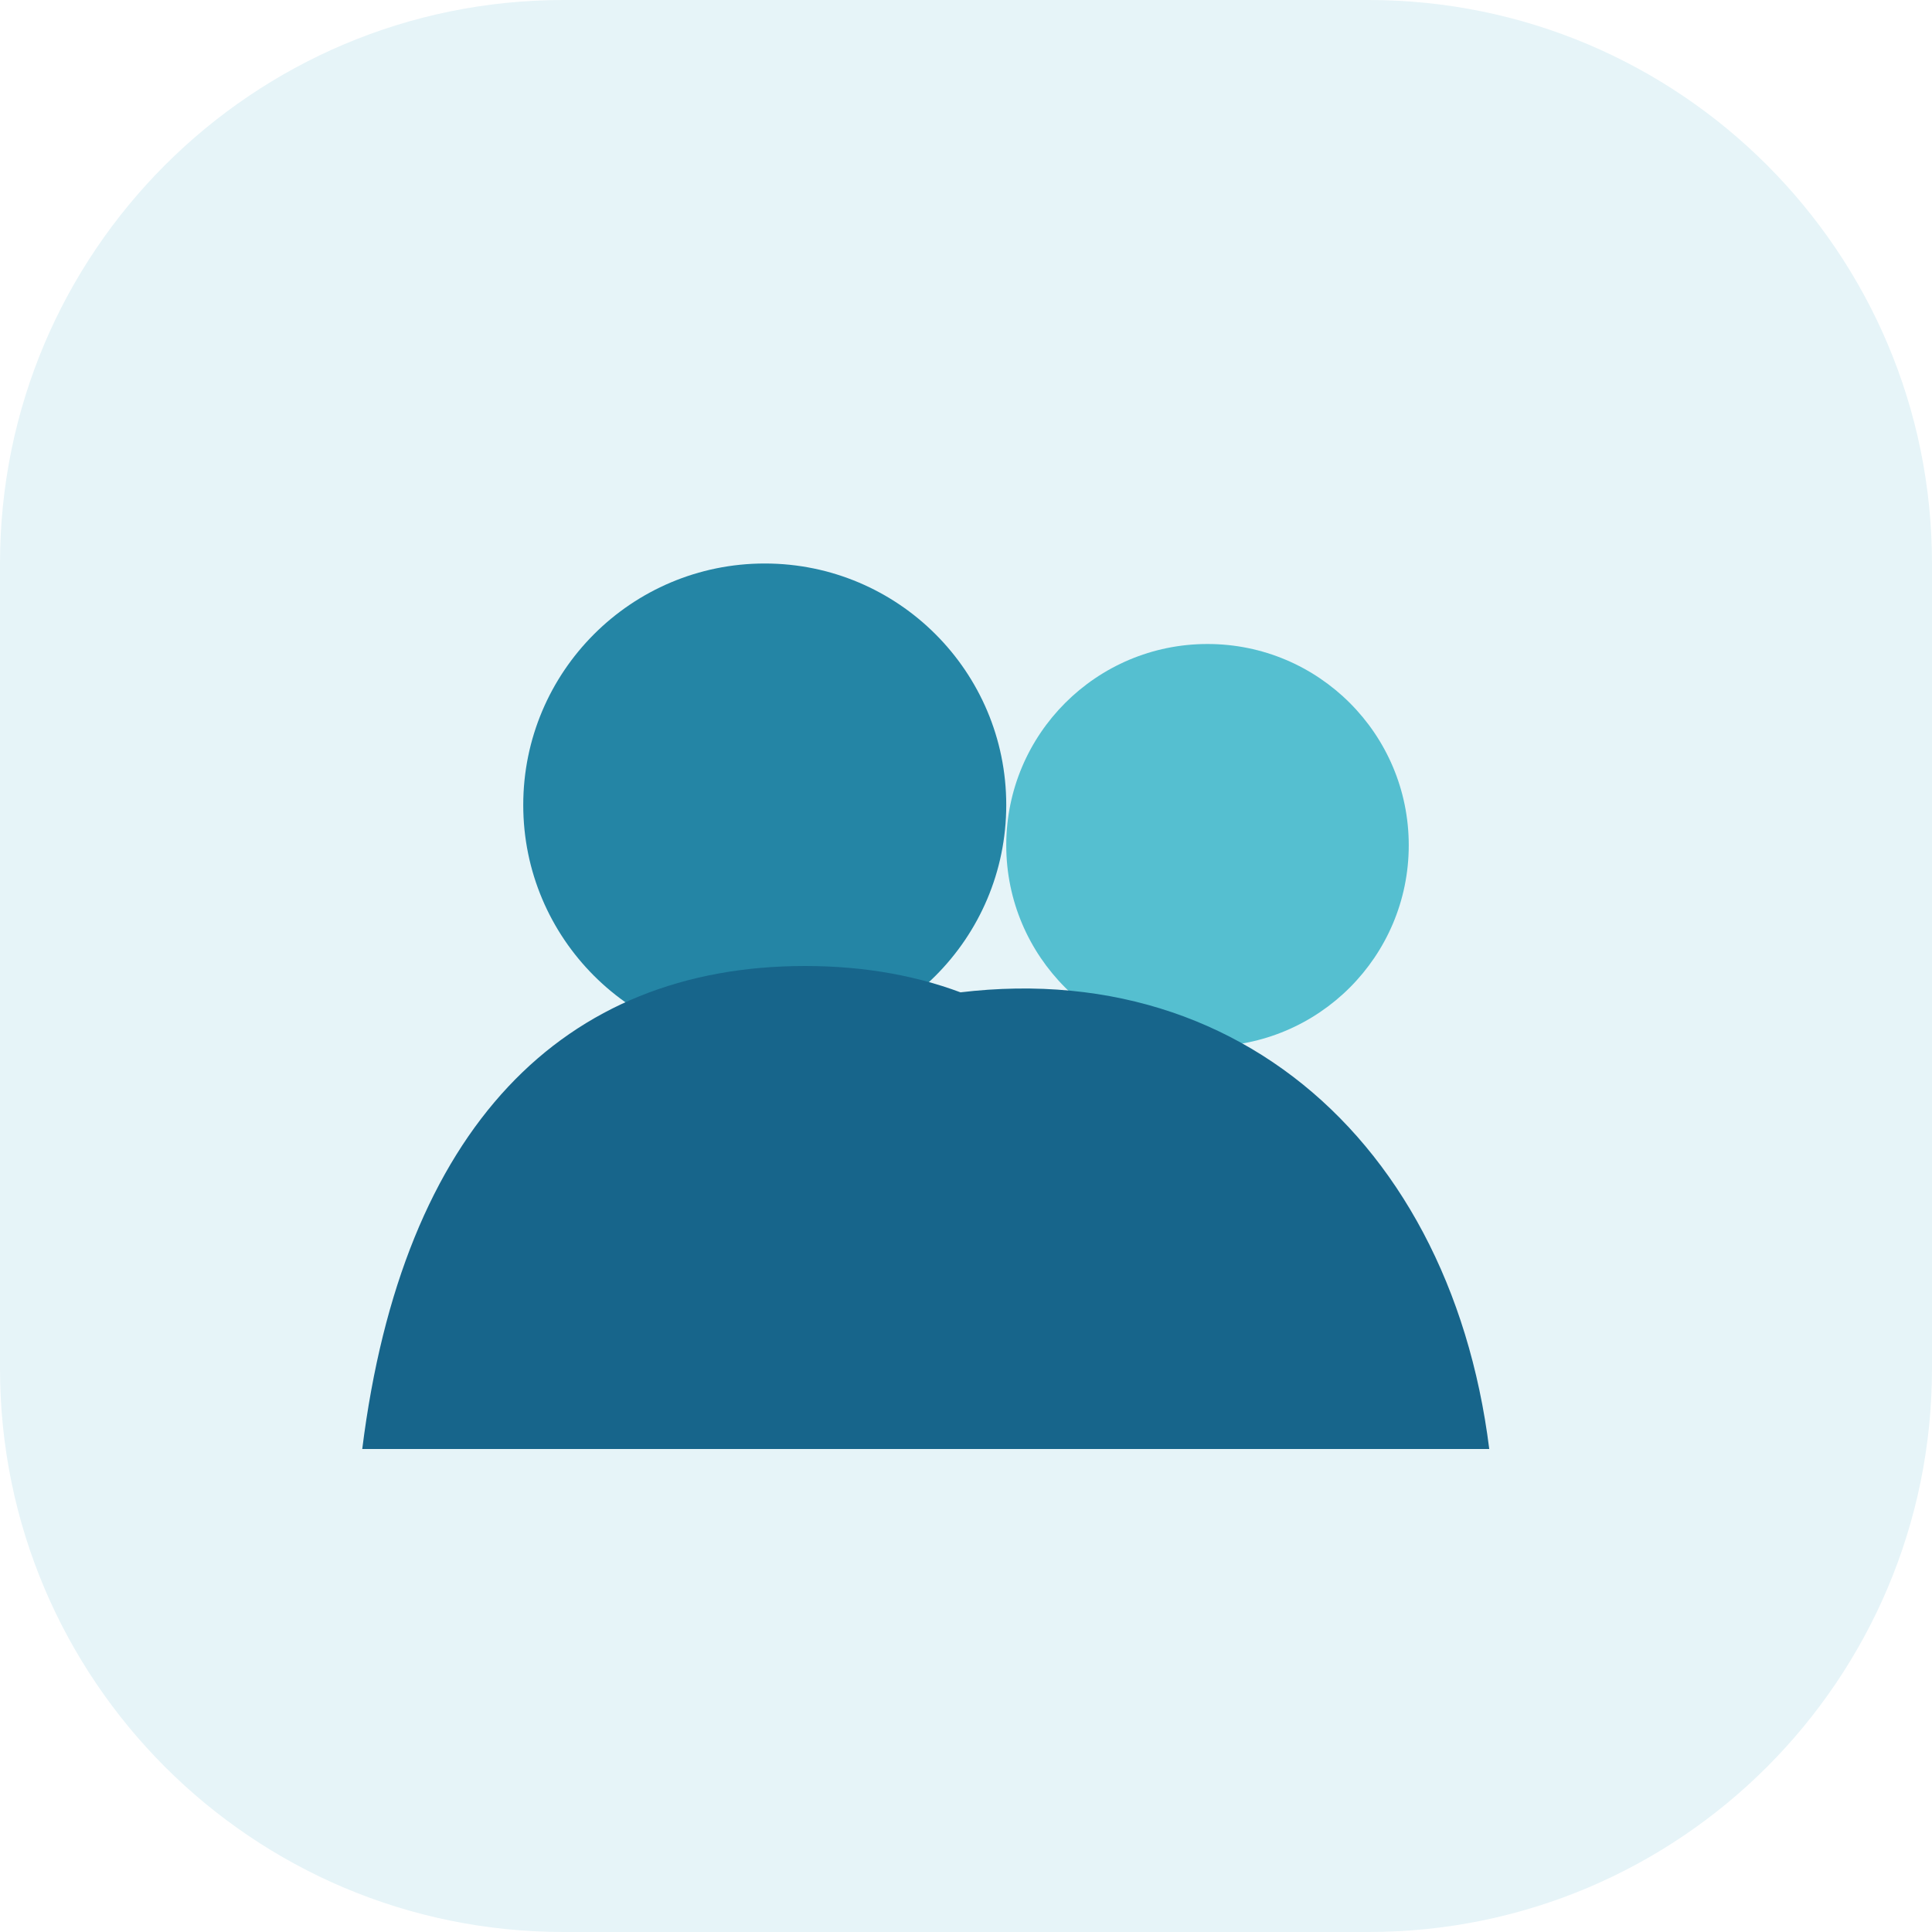
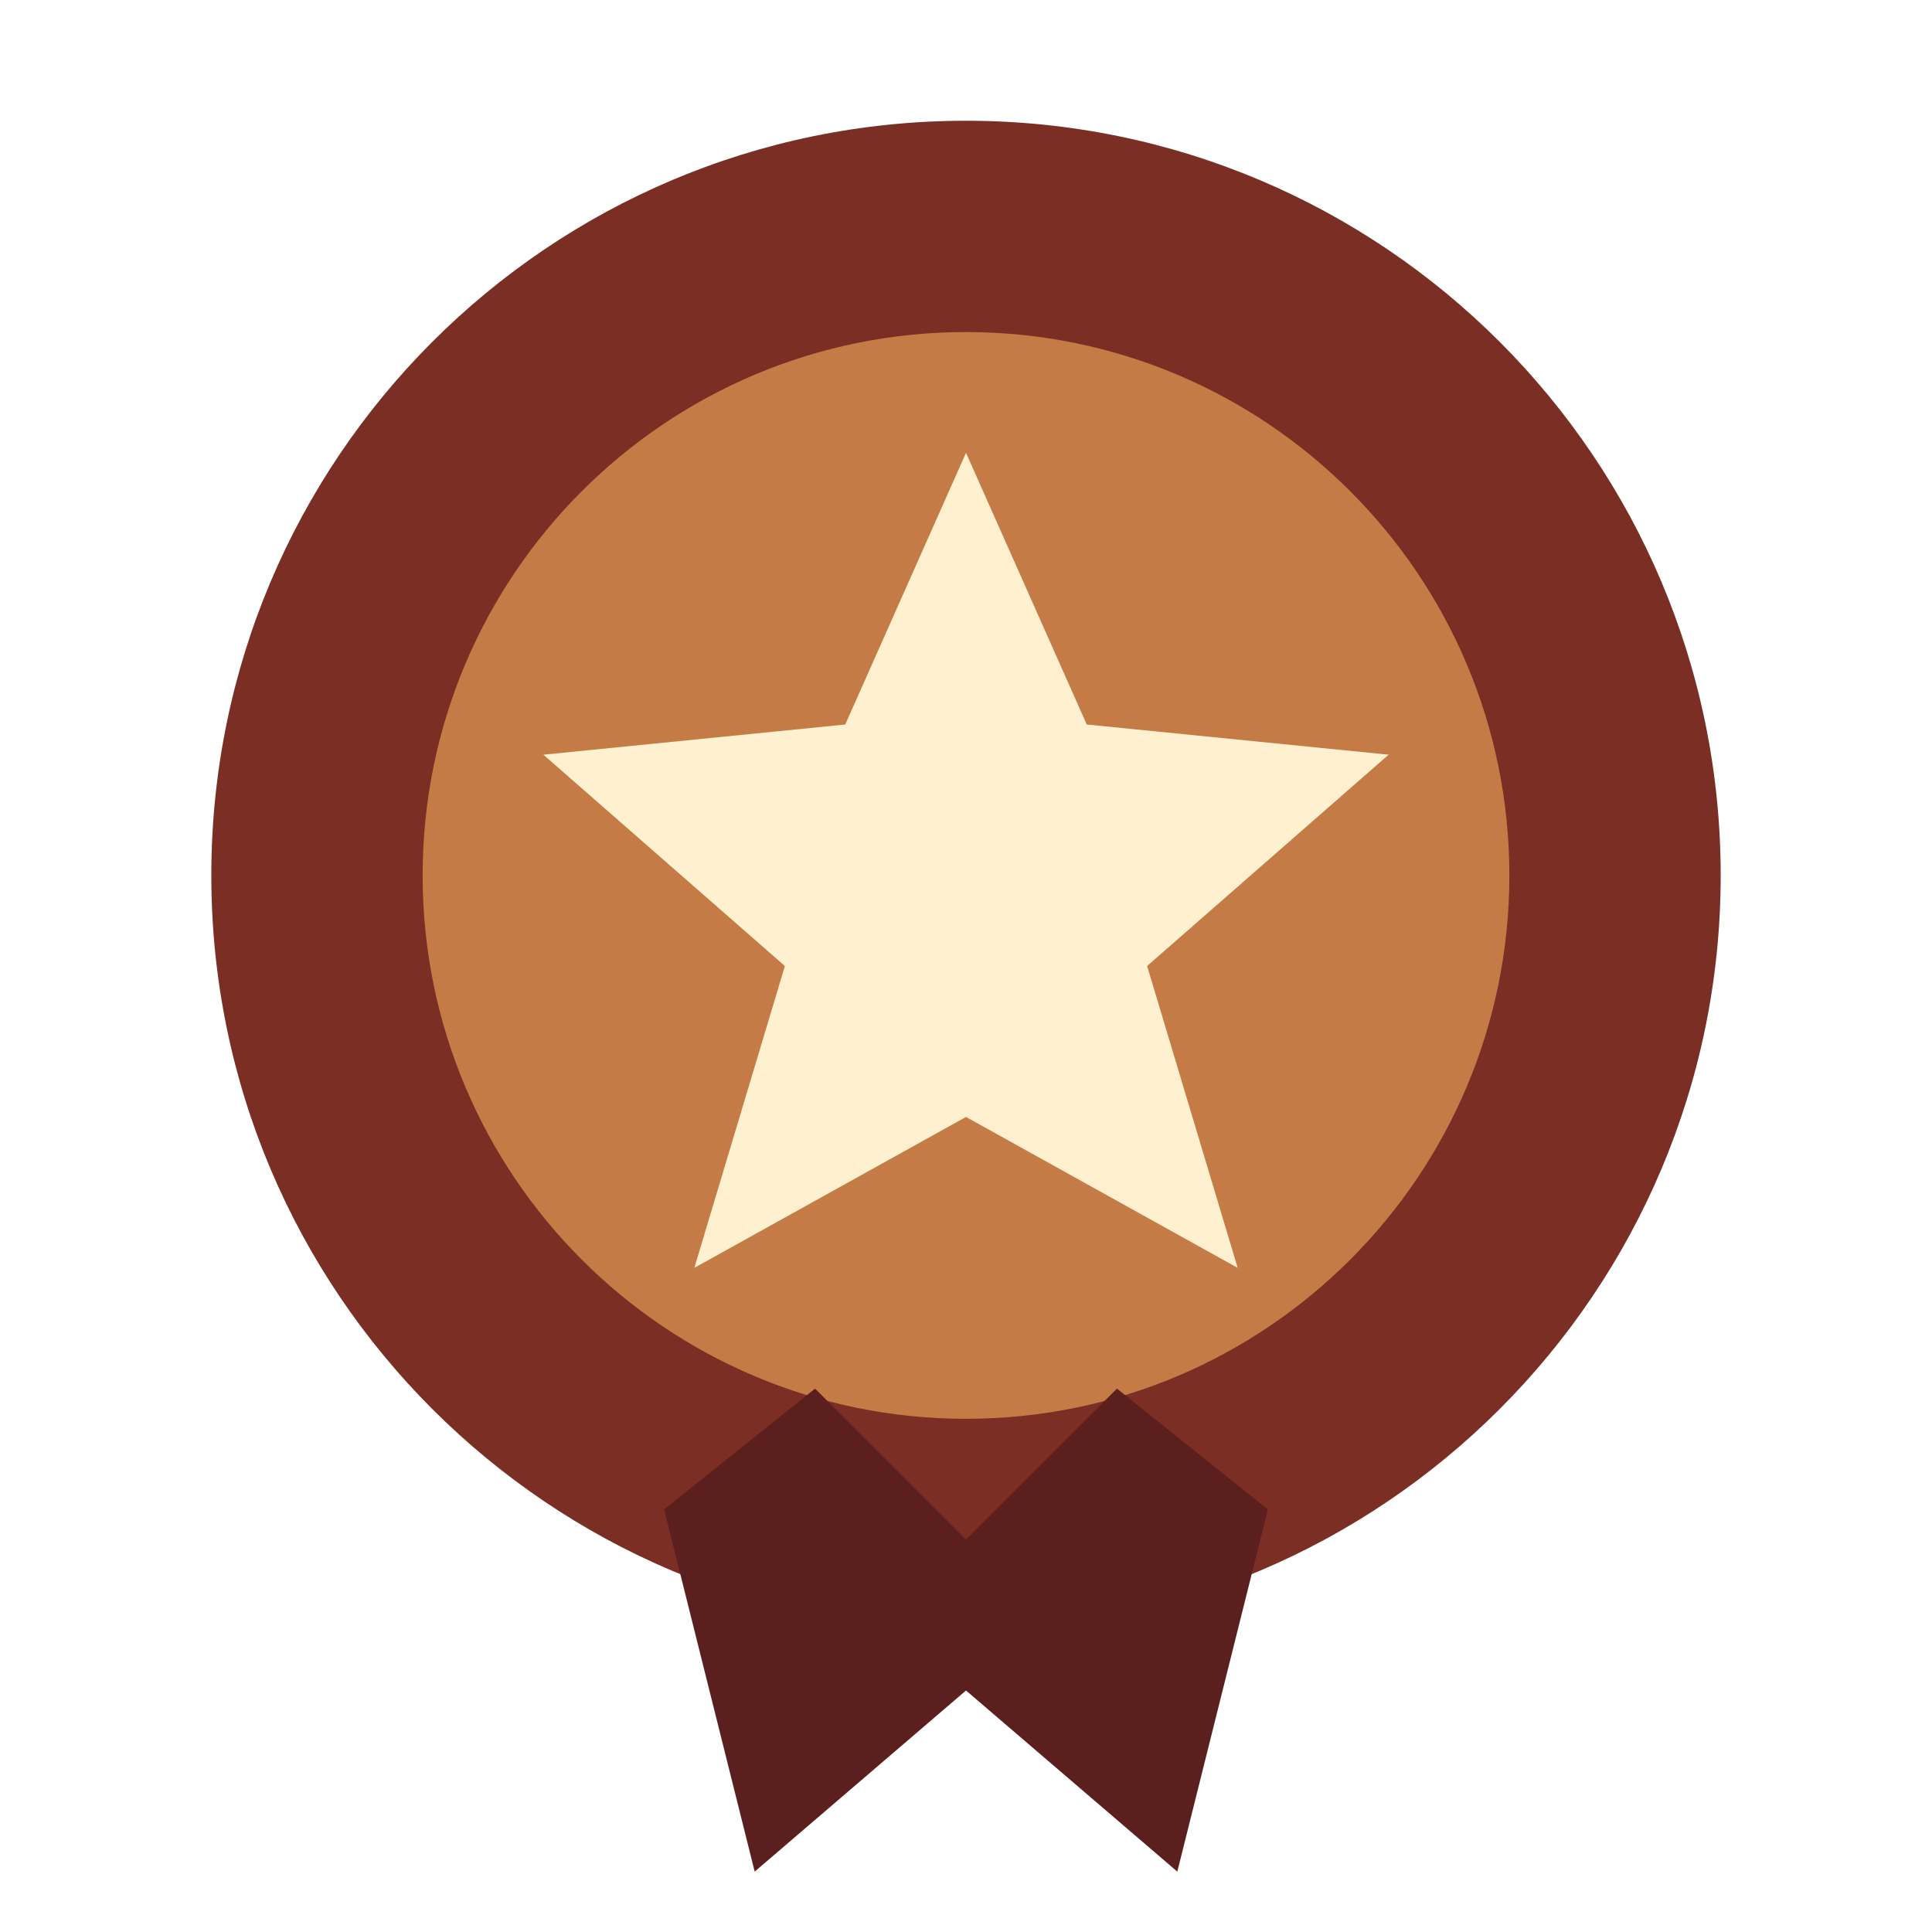
- <svg xmlns="http://www.w3.org/2000/svg" viewBox="0 0 48 48">
-   <rect width="48" height="48" rx="14" fill="#E6F4F8" />
-   <circle cx="19" cy="20" r="6" fill="#2485A5" />
-   <circle cx="30" cy="21" r="5" fill="#55BFD0" />
-   <path d="M9 36c1-8 5-12 11-12s10 4 11 12H9Zm17 0c0-5-1-8-4-11 8-2 14 3 15 11H26Z" fill="#17658B" />
+ <svg xmlns="http://www.w3.org/2000/svg" viewBox="0 0 64 64">
+   <circle cx="32" cy="29" r="25" fill="#7a2e24" />
+   <circle cx="32" cy="29" r="18" fill="#c47b45" />
+   <path fill="#fff0d0" d="m32 15 4 9 10 1-8 7 3 10-9-5-9 5 3-10-8-7 10-1z" />
+   <path fill="#5b201d" d="m22 50 5-4 5 5 5-5 5 4-3 12-7-6-7 6z" />
</svg>
